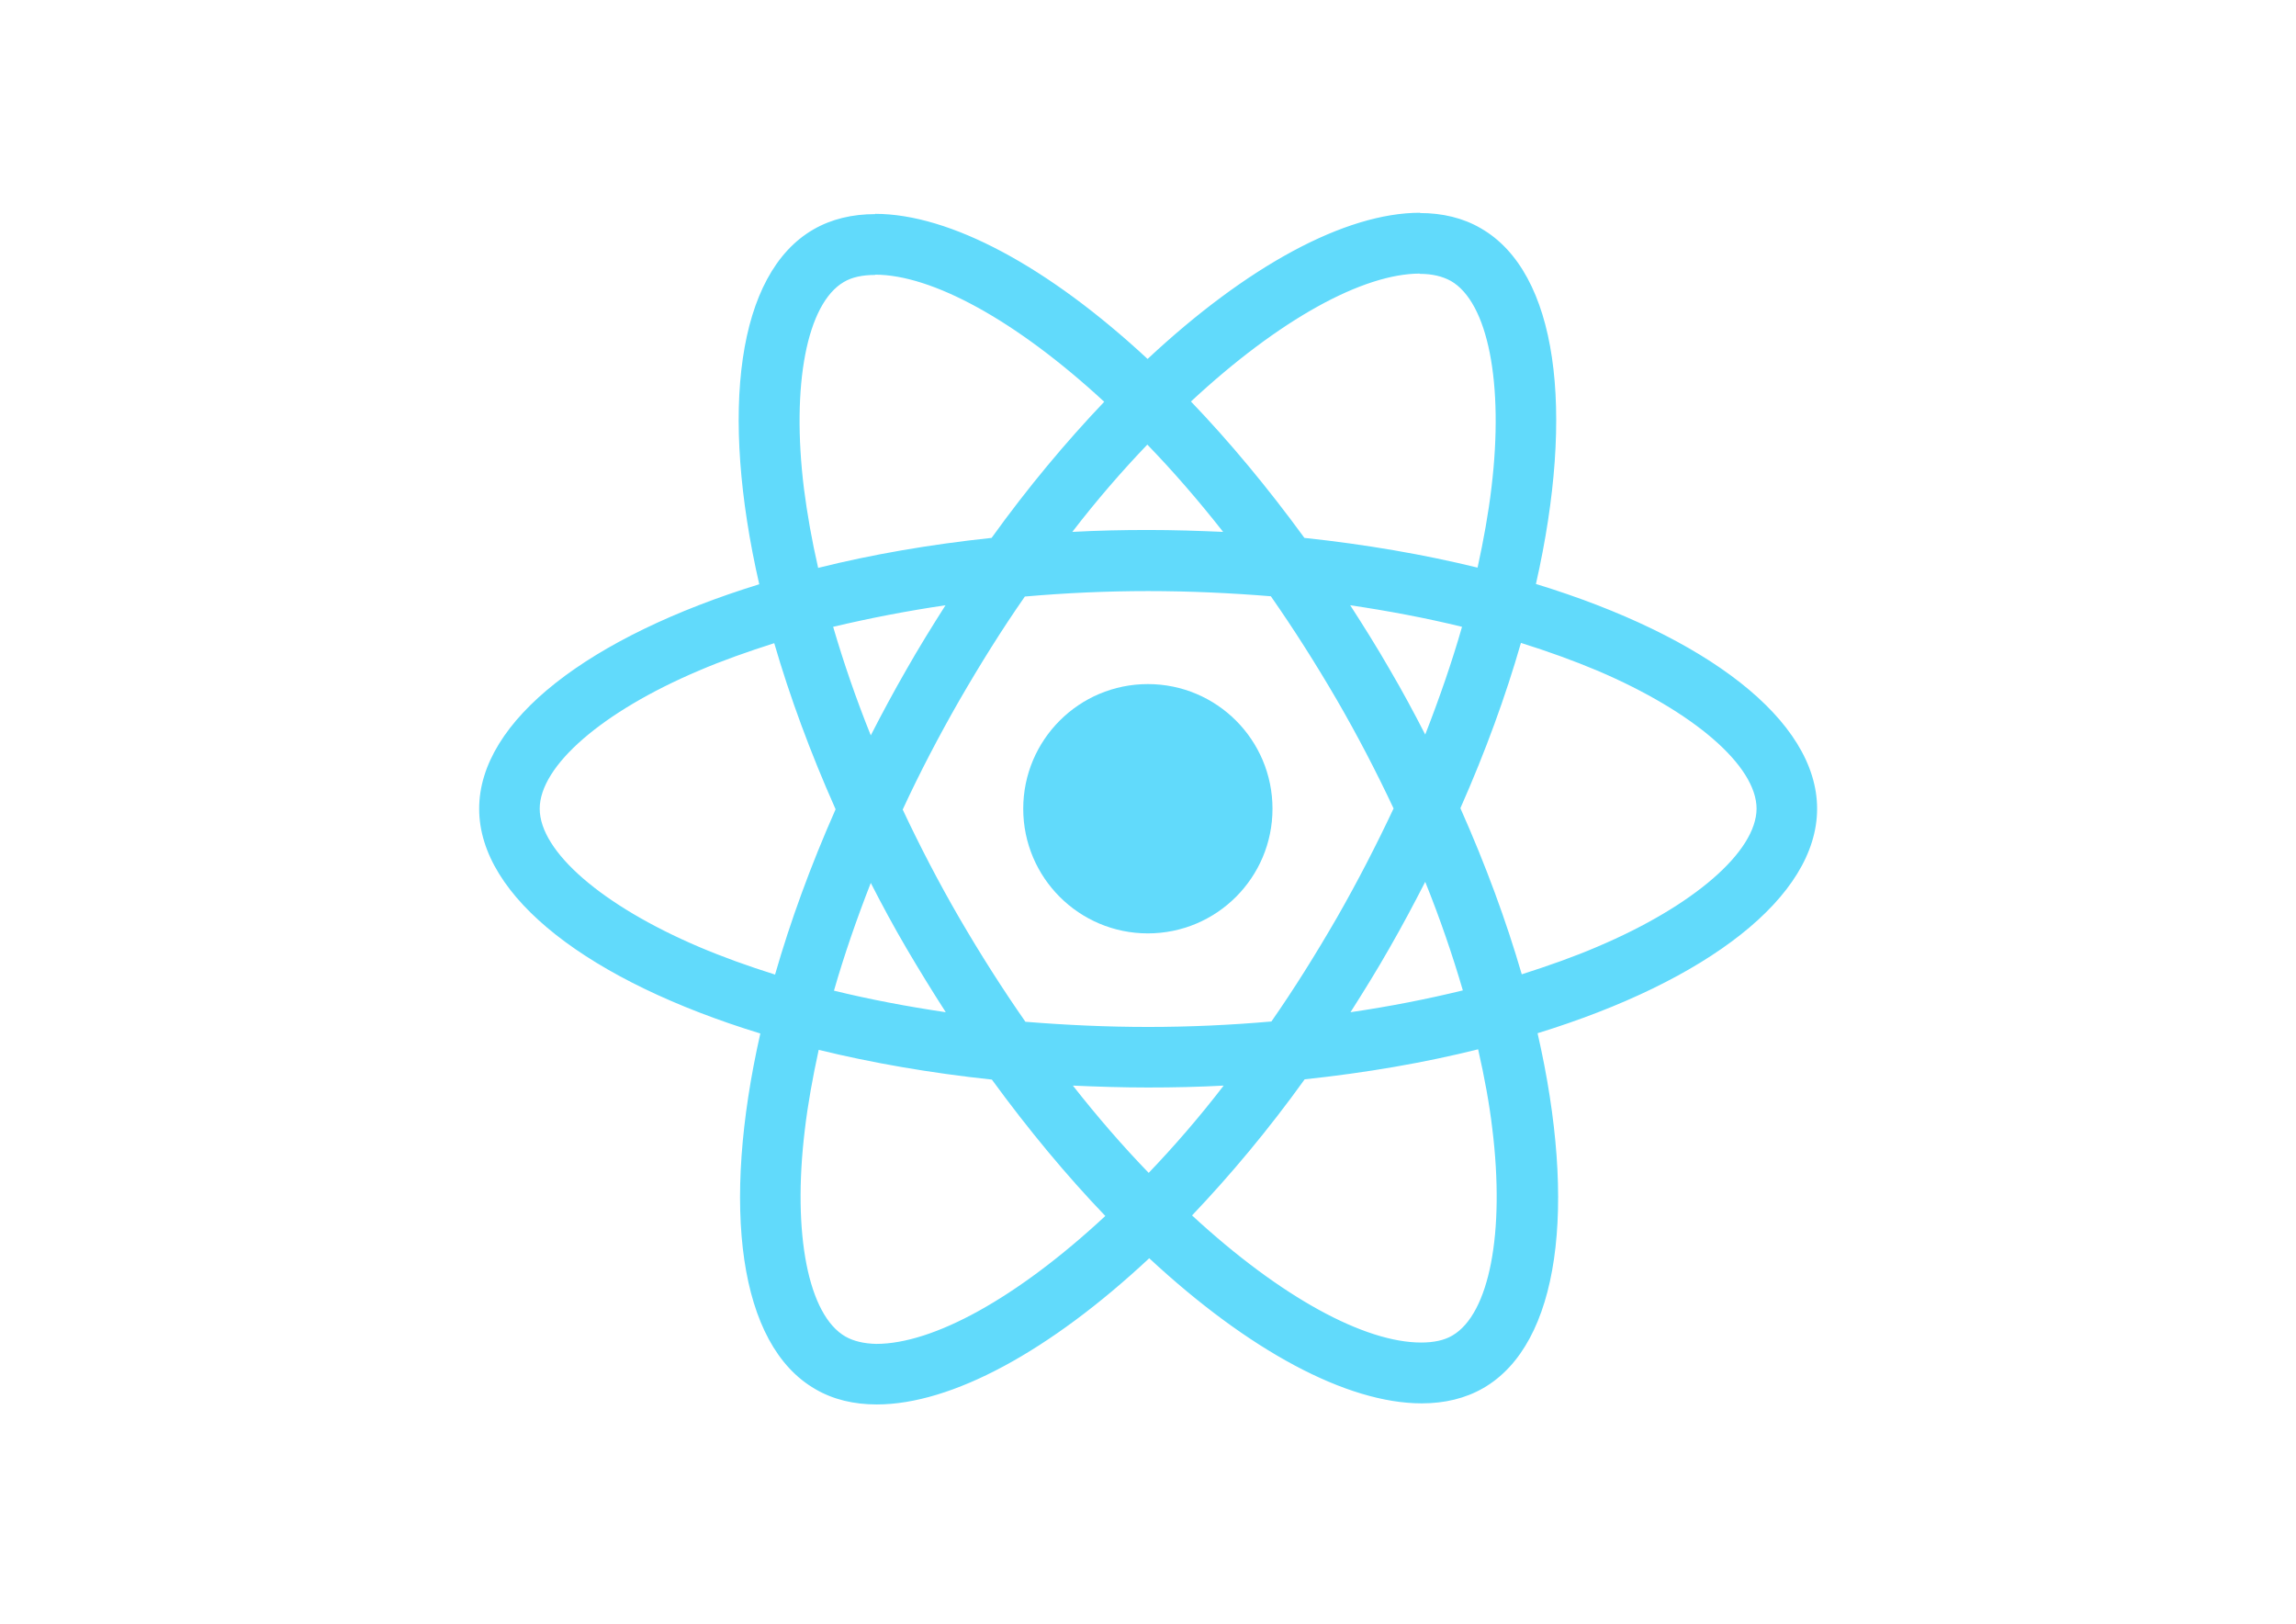
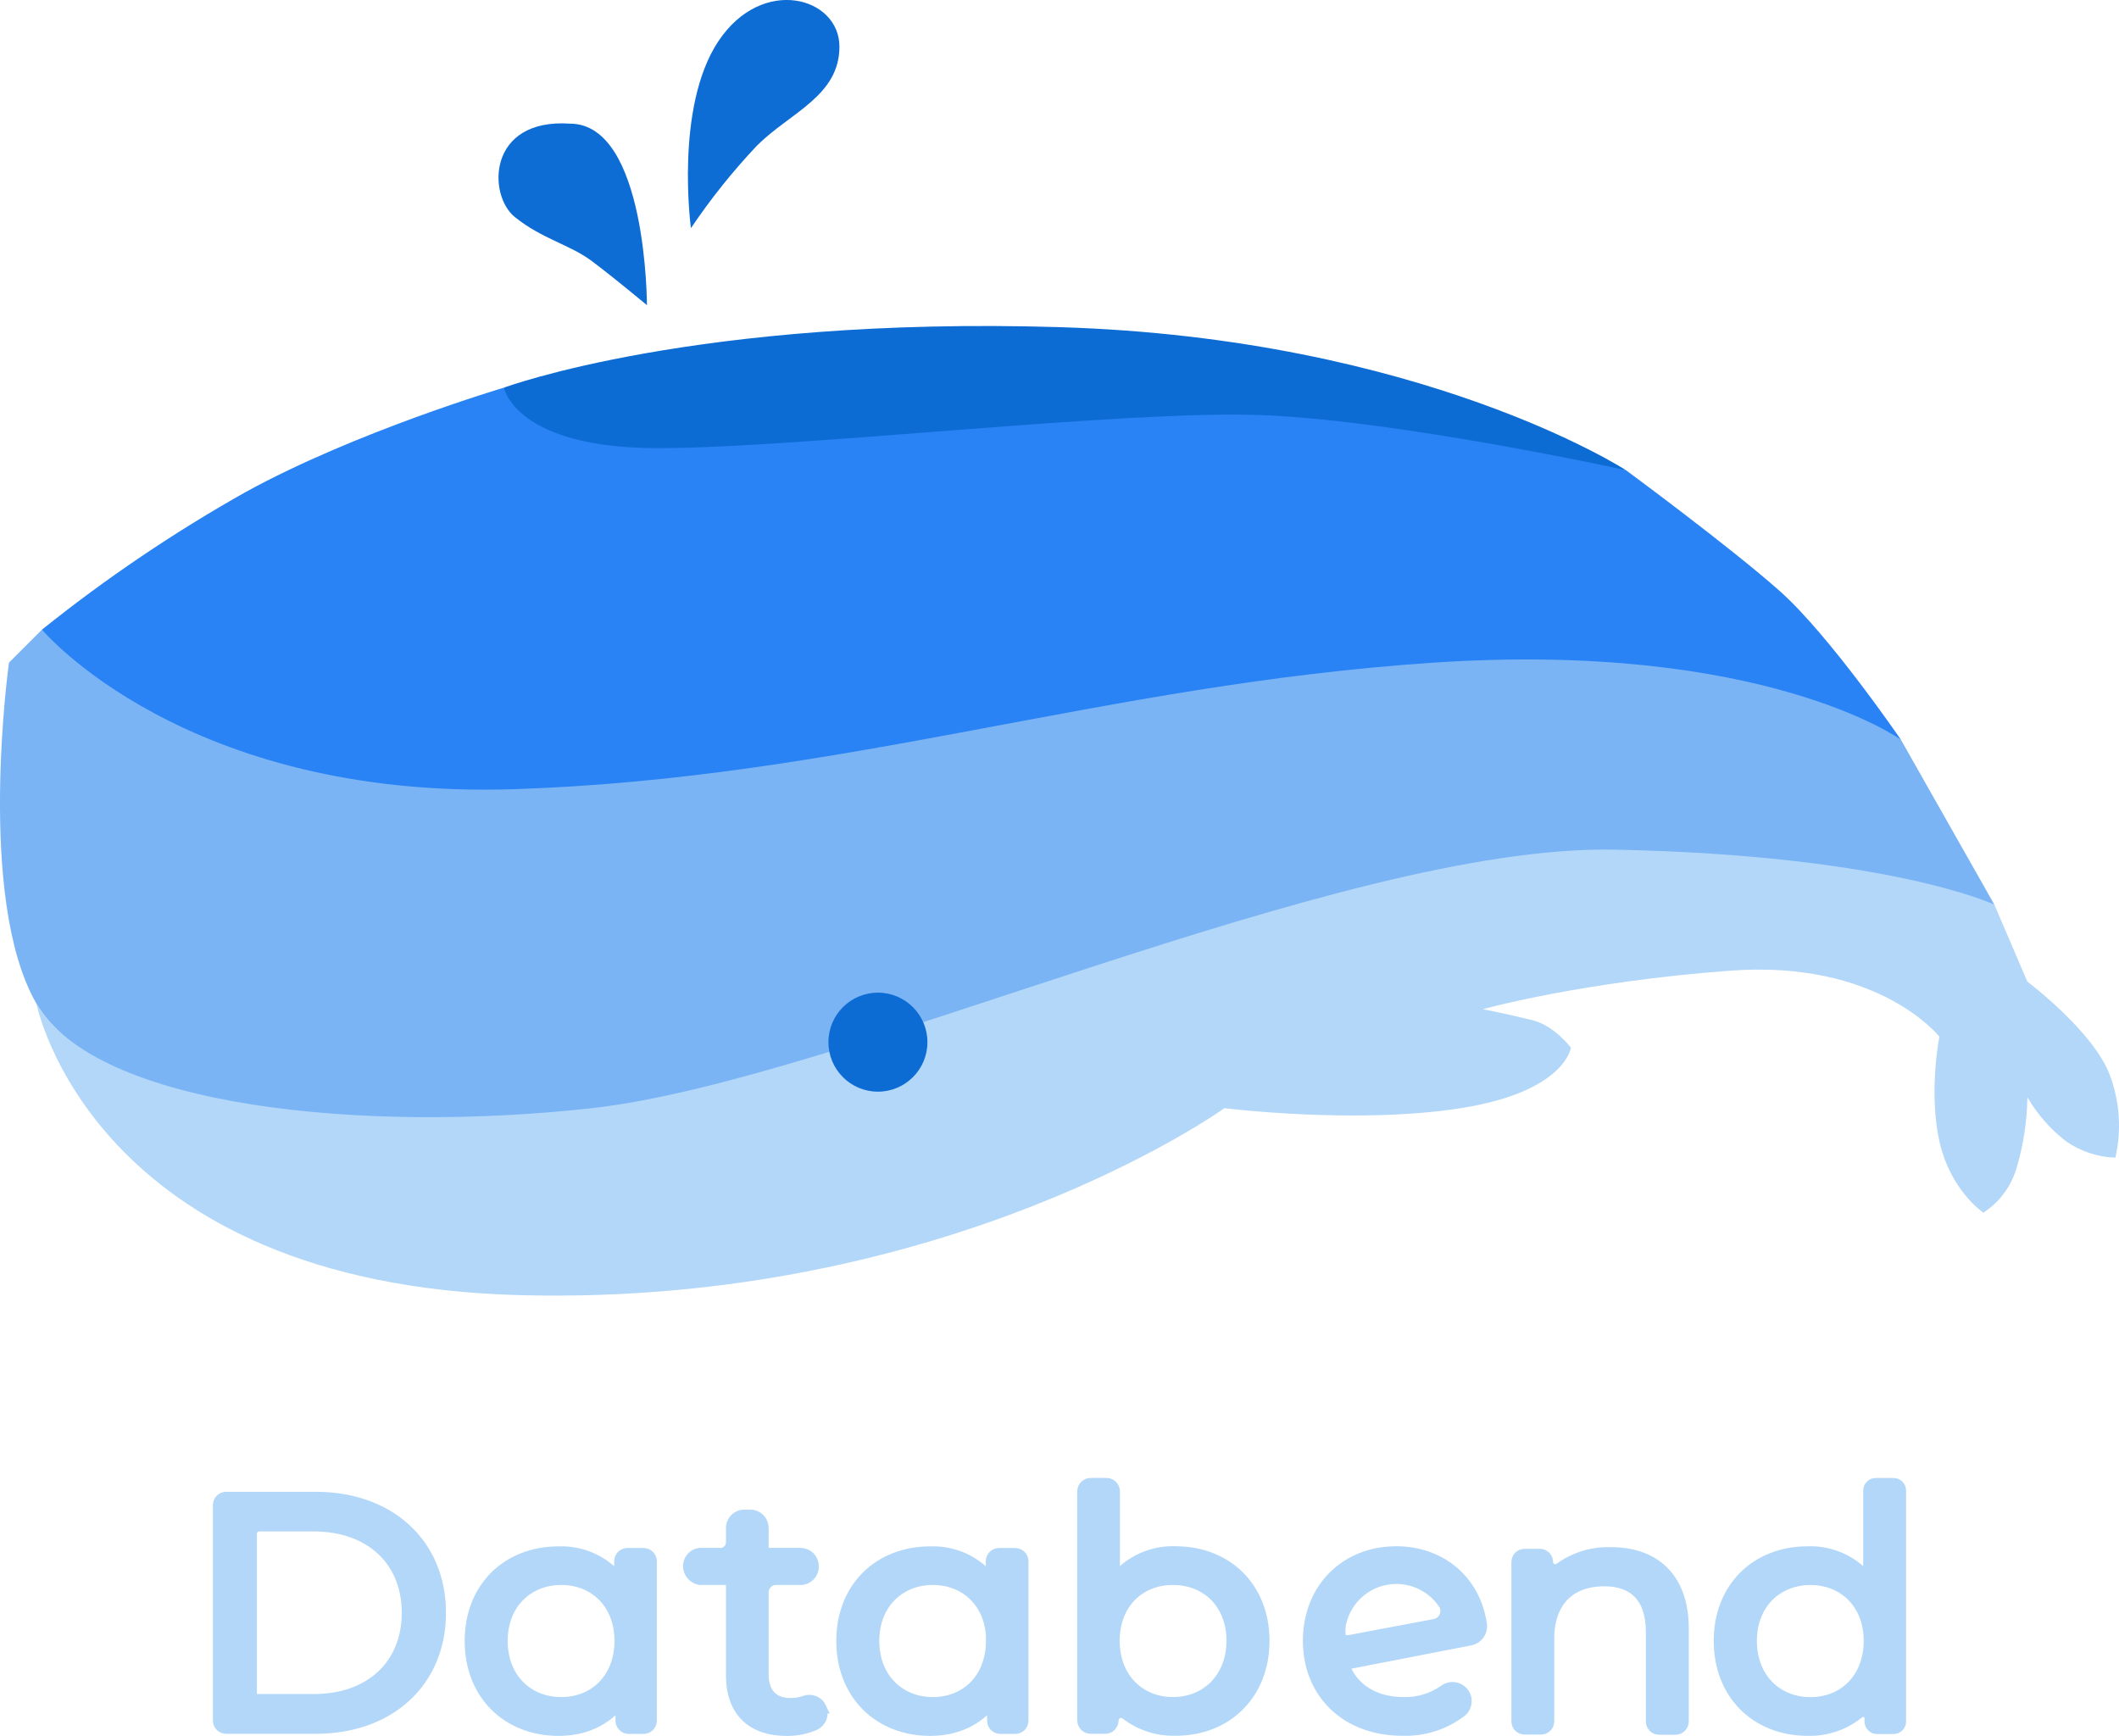
- <svg xmlns="http://www.w3.org/2000/svg" viewBox="0 0 841.9 595.3">
-   <g fill="#61DAFB">
-     <path d="M666.3 296.5c0-32.5-40.7-63.3-103.1-82.4 14.4-63.6 8-114.2-20.2-130.4-6.5-3.8-14.1-5.6-22.4-5.6v22.3c4.6 0 8.3.9 11.4 2.6 13.6 7.8 19.5 37.5 14.9 75.7-1.1 9.4-2.9 19.3-5.1 29.4-19.6-4.8-41-8.5-63.5-10.9-13.5-18.5-27.5-35.3-41.6-50 32.6-30.3 63.2-46.9 84-46.9V78c-27.5 0-63.5 19.6-99.9 53.6-36.4-33.8-72.4-53.2-99.9-53.2v22.3c20.7 0 51.4 16.5 84 46.6-14 14.7-28 31.4-41.3 49.9-22.6 2.4-44 6.1-63.6 11-2.3-10-4-19.7-5.2-29-4.7-38.2 1.1-67.9 14.6-75.8 3-1.8 6.9-2.6 11.5-2.6V78.5c-8.4 0-16 1.8-22.6 5.6-28.1 16.2-34.4 66.7-19.9 130.1-62.2 19.2-102.7 49.9-102.7 82.3 0 32.5 40.7 63.3 103.1 82.4-14.4 63.6-8 114.2 20.2 130.4 6.5 3.8 14.1 5.6 22.5 5.6 27.5 0 63.5-19.6 99.9-53.6 36.4 33.8 72.4 53.2 99.9 53.2 8.4 0 16-1.8 22.6-5.6 28.1-16.2 34.4-66.7 19.9-130.1 62-19.1 102.5-49.9 102.5-82.3zm-130.2-66.7c-3.7 12.9-8.3 26.2-13.5 39.5-4.1-8-8.4-16-13.1-24-4.6-8-9.5-15.8-14.4-23.4 14.2 2.1 27.9 4.7 41 7.9zm-45.8 106.5c-7.8 13.5-15.8 26.3-24.1 38.2-14.9 1.3-30 2-45.2 2-15.1 0-30.2-.7-45-1.9-8.3-11.9-16.4-24.6-24.2-38-7.6-13.1-14.5-26.4-20.8-39.8 6.2-13.4 13.2-26.8 20.7-39.9 7.8-13.5 15.8-26.3 24.1-38.2 14.9-1.3 30-2 45.2-2 15.1 0 30.2.7 45 1.9 8.3 11.9 16.4 24.6 24.2 38 7.6 13.1 14.5 26.4 20.8 39.8-6.3 13.4-13.2 26.8-20.7 39.9zm32.3-13c5.4 13.4 10 26.8 13.8 39.8-13.1 3.2-26.9 5.9-41.2 8 4.9-7.7 9.8-15.6 14.4-23.7 4.6-8 8.9-16.1 13-24.1zM421.2 430c-9.3-9.6-18.6-20.3-27.8-32 9 .4 18.2.7 27.5.7 9.4 0 18.7-.2 27.8-.7-9 11.7-18.3 22.4-27.5 32zm-74.4-58.9c-14.2-2.1-27.9-4.7-41-7.9 3.7-12.9 8.3-26.2 13.5-39.5 4.1 8 8.4 16 13.1 24 4.7 8 9.5 15.8 14.4 23.4zM420.7 163c9.3 9.6 18.6 20.3 27.8 32-9-.4-18.2-.7-27.5-.7-9.4 0-18.7.2-27.8.7 9-11.7 18.3-22.4 27.5-32zm-74 58.9c-4.9 7.7-9.8 15.6-14.4 23.7-4.6 8-8.9 16-13 24-5.4-13.4-10-26.8-13.8-39.8 13.1-3.1 26.9-5.8 41.2-7.9zm-90.5 125.2c-35.4-15.1-58.3-34.9-58.3-50.6 0-15.7 22.9-35.6 58.3-50.6 8.6-3.7 18-7 27.7-10.1 5.7 19.6 13.2 40 22.5 60.9-9.2 20.8-16.6 41.1-22.2 60.6-9.9-3.1-19.3-6.5-28-10.2zM310 490c-13.6-7.8-19.5-37.5-14.9-75.7 1.1-9.4 2.9-19.3 5.1-29.4 19.6 4.8 41 8.5 63.5 10.9 13.5 18.5 27.5 35.3 41.6 50-32.6 30.3-63.2 46.9-84 46.9-4.5-.1-8.3-1-11.3-2.7zm237.2-76.2c4.7 38.2-1.1 67.9-14.6 75.8-3 1.8-6.9 2.6-11.5 2.6-20.7 0-51.4-16.5-84-46.6 14-14.7 28-31.4 41.3-49.9 22.6-2.4 44-6.1 63.6-11 2.3 10.1 4.1 19.8 5.2 29.1zm38.5-66.7c-8.6 3.7-18 7-27.7 10.1-5.7-19.6-13.2-40-22.5-60.9 9.2-20.8 16.6-41.1 22.2-60.6 9.9 3.1 19.3 6.5 28.1 10.2 35.4 15.1 58.3 34.9 58.3 50.6-.1 15.7-23 35.6-58.4 50.6zM320.8 78.4z" />
-     <circle cx="420.9" cy="296.5" r="45.7" />
-     <path d="M520.5 78.1z" />
+ <svg xmlns="http://www.w3.org/2000/svg" width="100%" height="100%" viewBox="0 0 385.29 315.59">
+   <defs>
+     <style>.cls-1{fill:#0d6bd4;}.cls-2{fill:#2983f4;}.cls-3{fill:#7ab4f5;}.cls-4,.cls-6{fill:#b3d7f8;}.cls-5{fill:#0e6dd4;}.cls-6{stroke:#b3d7f8;stroke-miterlimit:10;stroke-width:2px;}</style>
+   </defs>
+   <g id="图层_2" data-name="图层 2">
+     <g id="图层_1-2" data-name="图层 1">
+       <path class="cls-1" d="M91.63,70.48s0,18.82,26,18.82,89-10,114-9,64,5.18,64,5.18-37-24-103-26S91.63,70.48,91.63,70.48Z" />
+       <path class="cls-2" d="M91.63,70.48s2,11,28,11,85-7,110-6,66,10,66,10,19,14,28,22,22,27,22,27-25-11.18-85-7.18-107,27-167,29-86-41.82-86-41.82a273.15,273.15,0,0,1,37-25C64.63,78.48,91.63,70.48,91.63,70.48Z" />
+       <path class="cls-3" d="M7.63,114.48s26,31,86,29,107-19,167-23,85,14,85,14l17,30s-20-3.18-70-4.18-135,43-180,48c-41,4.56-95-6.82-106-25.82s-5-62-5-62Z" />
+       <path class="cls-4" d="M6.63,182.48c11,19,60,23.57,101,19,45-5,136-48,186-47s69,10,69,10l6,14s12,9,15,17a26.15,26.15,0,0,1,1,15,16.7,16.7,0,0,1-9-3,27.61,27.61,0,0,1-7-8,47.59,47.59,0,0,1-2,13,14.54,14.54,0,0,1-6,8s-6-4-8-13,0-19,0-19-11-14-38-12-45,7-45,7,5,1,9,2,7,5,7,5-1,8-20,11-43,0-43,0-50,36-128,34S6.63,182.48,6.63,182.48Z" />
+       <path class="cls-5" d="M117.63,55.48s-6-5-10-8-9-4-14-8-5-18,10-17C117.63,22.48,117.63,55.48,117.63,55.48Z" />
+       <path class="cls-5" d="M125.63,41.48a117.25,117.25,0,0,1,12-15c6-6,15-9,15-18s-14-13-22-1S125.63,41.48,125.63,41.48Z" />
+       <circle class="cls-1" cx="159.63" cy="189.48" r="9" />
+       <path class="cls-6" d="M39.71,273.64a1.41,1.41,0,0,1,1.41-1.41H57.41c13.5,0,22.68,8.52,22.68,21s-9.18,21-22.68,21H41.12a1.41,1.41,0,0,1-1.41-1.41ZM57.05,309c10.38,0,17-6.36,17-15.78s-6.66-15.78-17-15.78H47.12a1.41,1.41,0,0,0-1.41,1.41V309Z" />
+       <path class="cls-6" d="M118.43,283.84v29a1.41,1.41,0,0,1-1.41,1.41h-2.7a1.41,1.41,0,0,1-1.41-1.41v-3.63c-2.58,3.6-6.66,5.4-11.34,5.4-9.3,0-16.08-6.54-16.08-16.26s6.78-16.2,16.08-16.2a13.53,13.53,0,0,1,11.1,5.1v-3.39a1.41,1.41,0,0,1,1.41-1.41H117A1.41,1.41,0,0,1,118.43,283.84Zm-5.7,14.49c0-6.78-4.62-11.16-10.68-11.16s-10.74,4.38-10.74,11.16,4.62,11.22,10.74,11.22S112.73,305.11,112.73,298.33Z" />
+       <path class="cls-6" d="M149.3,310.54a2.35,2.35,0,0,1-1.22,3.08,12.52,12.52,0,0,1-5,1c-6.42,0-10.08-3.54-10.08-10V287.17h-5.76a2.49,2.49,0,0,1-2.05-2.41,2.33,2.33,0,0,1,2-2.33H131a2,2,0,0,0,2-2V277.8a2.33,2.33,0,0,1,2.33-2.33h1.11a2.32,2.32,0,0,1,2.32,2.33v4.63h6.8a2.32,2.32,0,0,1,2.32,2.33v.09a2.32,2.32,0,0,1-2.32,2.32h-4.47a2.33,2.33,0,0,0-2.33,2.33v14.89c0,3.42,1.74,5.34,5,5.34a7.71,7.71,0,0,0,2.55-.43,2.36,2.36,0,0,1,3,1.24Z" />
+       <path class="cls-6" d="M186,283.84v29a1.41,1.41,0,0,1-1.41,1.41h-2.7a1.41,1.41,0,0,1-1.41-1.41v-3.63c-2.58,3.6-6.66,5.4-11.34,5.4-9.3,0-16.08-6.54-16.08-16.26s6.78-16.2,16.08-16.2a13.53,13.53,0,0,1,11.1,5.1v-3.39a1.41,1.41,0,0,1,1.41-1.41h2.94A1.41,1.41,0,0,1,186,283.84Zm-5.7,14.49c0-6.78-4.62-11.16-10.68-11.16s-10.74,4.38-10.74,11.16,4.62,11.22,10.74,11.22S180.27,305.11,180.27,298.33Z" />
+       <path class="cls-6" d="M229.83,298.33c0,9.72-6.78,16.26-16.08,16.26a14.18,14.18,0,0,1-9-2.91,1.44,1.44,0,0,0-2.36,1.11h0a1.43,1.43,0,0,1-1.44,1.44h-2.63a1.44,1.44,0,0,1-1.45-1.44V271.16a1.45,1.45,0,0,1,1.45-1.45h2.87a1.44,1.44,0,0,1,1.44,1.45v16.07h0a13.53,13.53,0,0,1,11.1-5.1C223.05,282.13,229.83,288.61,229.83,298.33Zm-5.82,0c0-6.78-4.62-11.16-10.74-11.16s-10.68,4.38-10.68,11.16,4.62,11.22,10.68,11.22S224,305.11,224,298.33Z" />
+       <path class="cls-6" d="M306.06,296.05V313a1.4,1.4,0,0,1-1.4,1.4h-3a1.4,1.4,0,0,1-1.4-1.4V296.71c0-6.24-3.12-9.3-8.58-9.3-6.12,0-10.08,3.66-10.08,10.56v15a1.4,1.4,0,0,1-1.39,1.4h-3a1.4,1.4,0,0,1-1.4-1.4V284a1.4,1.4,0,0,1,1.4-1.4H280a1.4,1.4,0,0,1,1.39,1.4h0a1.4,1.4,0,0,0,2.27,1.09,14.93,14.93,0,0,1,9.19-2.79C300.6,282.25,306.06,286.69,306.06,296.05Z" />
+       <path class="cls-6" d="M266,307.68h0a2.47,2.47,0,0,1-.3,3.5,16.7,16.7,0,0,1-10.7,3.41c-10.26,0-17.1-6.78-17.1-16.26s6.72-16.2,16-16.2c7.94,0,14.29,5.11,15.47,13.22a2.51,2.51,0,0,1-2,2.81l-23.08,4.49c1.62,4.38,5.58,6.9,10.92,6.9a12.24,12.24,0,0,0,7.41-2.25A2.5,2.5,0,0,1,266,307.68Zm-20.68-9.4,15.55-2.93a2.48,2.48,0,0,0,1.66-3.74,10.37,10.37,0,0,0-18.67,3.14,7.17,7.17,0,0,0-.17,2.7C243.85,298.49,245.28,298.28,245.28,298.28Z" />
+       <path class="cls-6" d="M345.57,271v42a1.27,1.27,0,0,1-1.27,1.27h-3a1.27,1.27,0,0,1-1.28-1.27v-.53a1.26,1.26,0,0,0-2.08-1,14.08,14.08,0,0,1-9.26,3.13c-9.3,0-16.08-6.54-16.08-16.26s6.78-16.2,16.08-16.2a13.53,13.53,0,0,1,11.1,5.1V271a1.28,1.28,0,0,1,1.28-1.28h3.21A1.27,1.27,0,0,1,345.57,271Zm-5.7,27.34c0-6.78-4.62-11.16-10.68-11.16s-10.74,4.38-10.74,11.16,4.62,11.22,10.74,11.22S339.87,305.11,339.87,298.33Z" />
+     </g>
  </g>
</svg>
